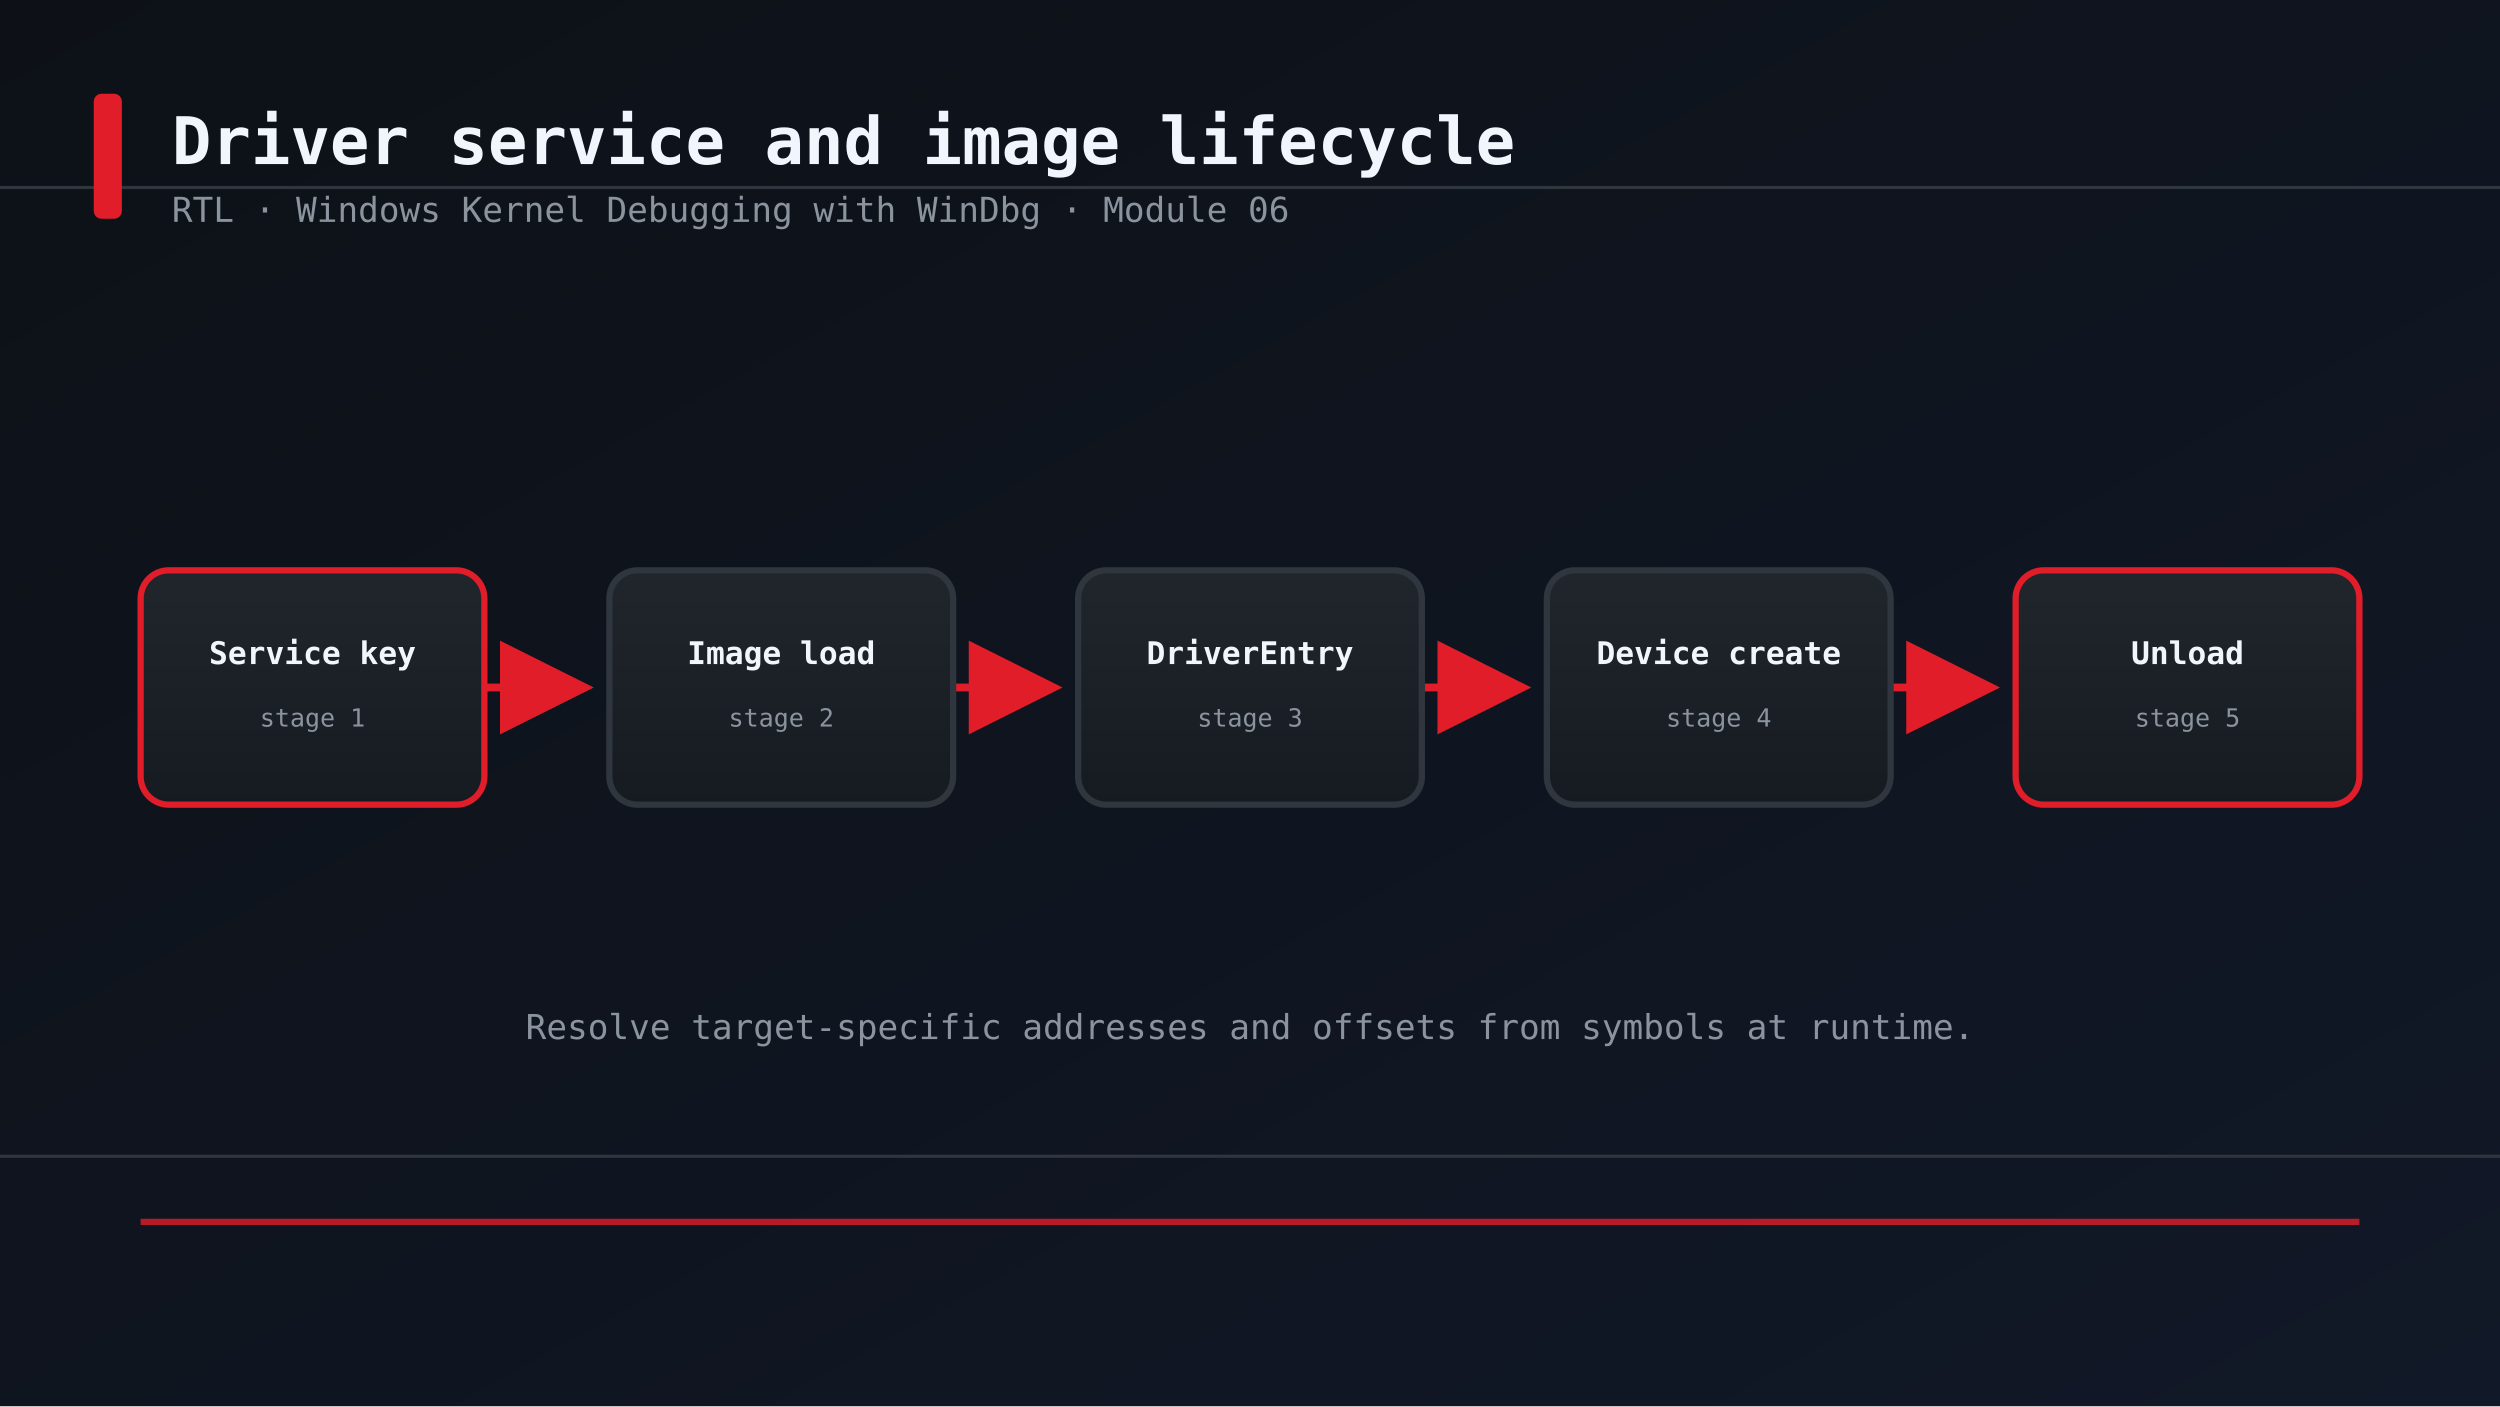
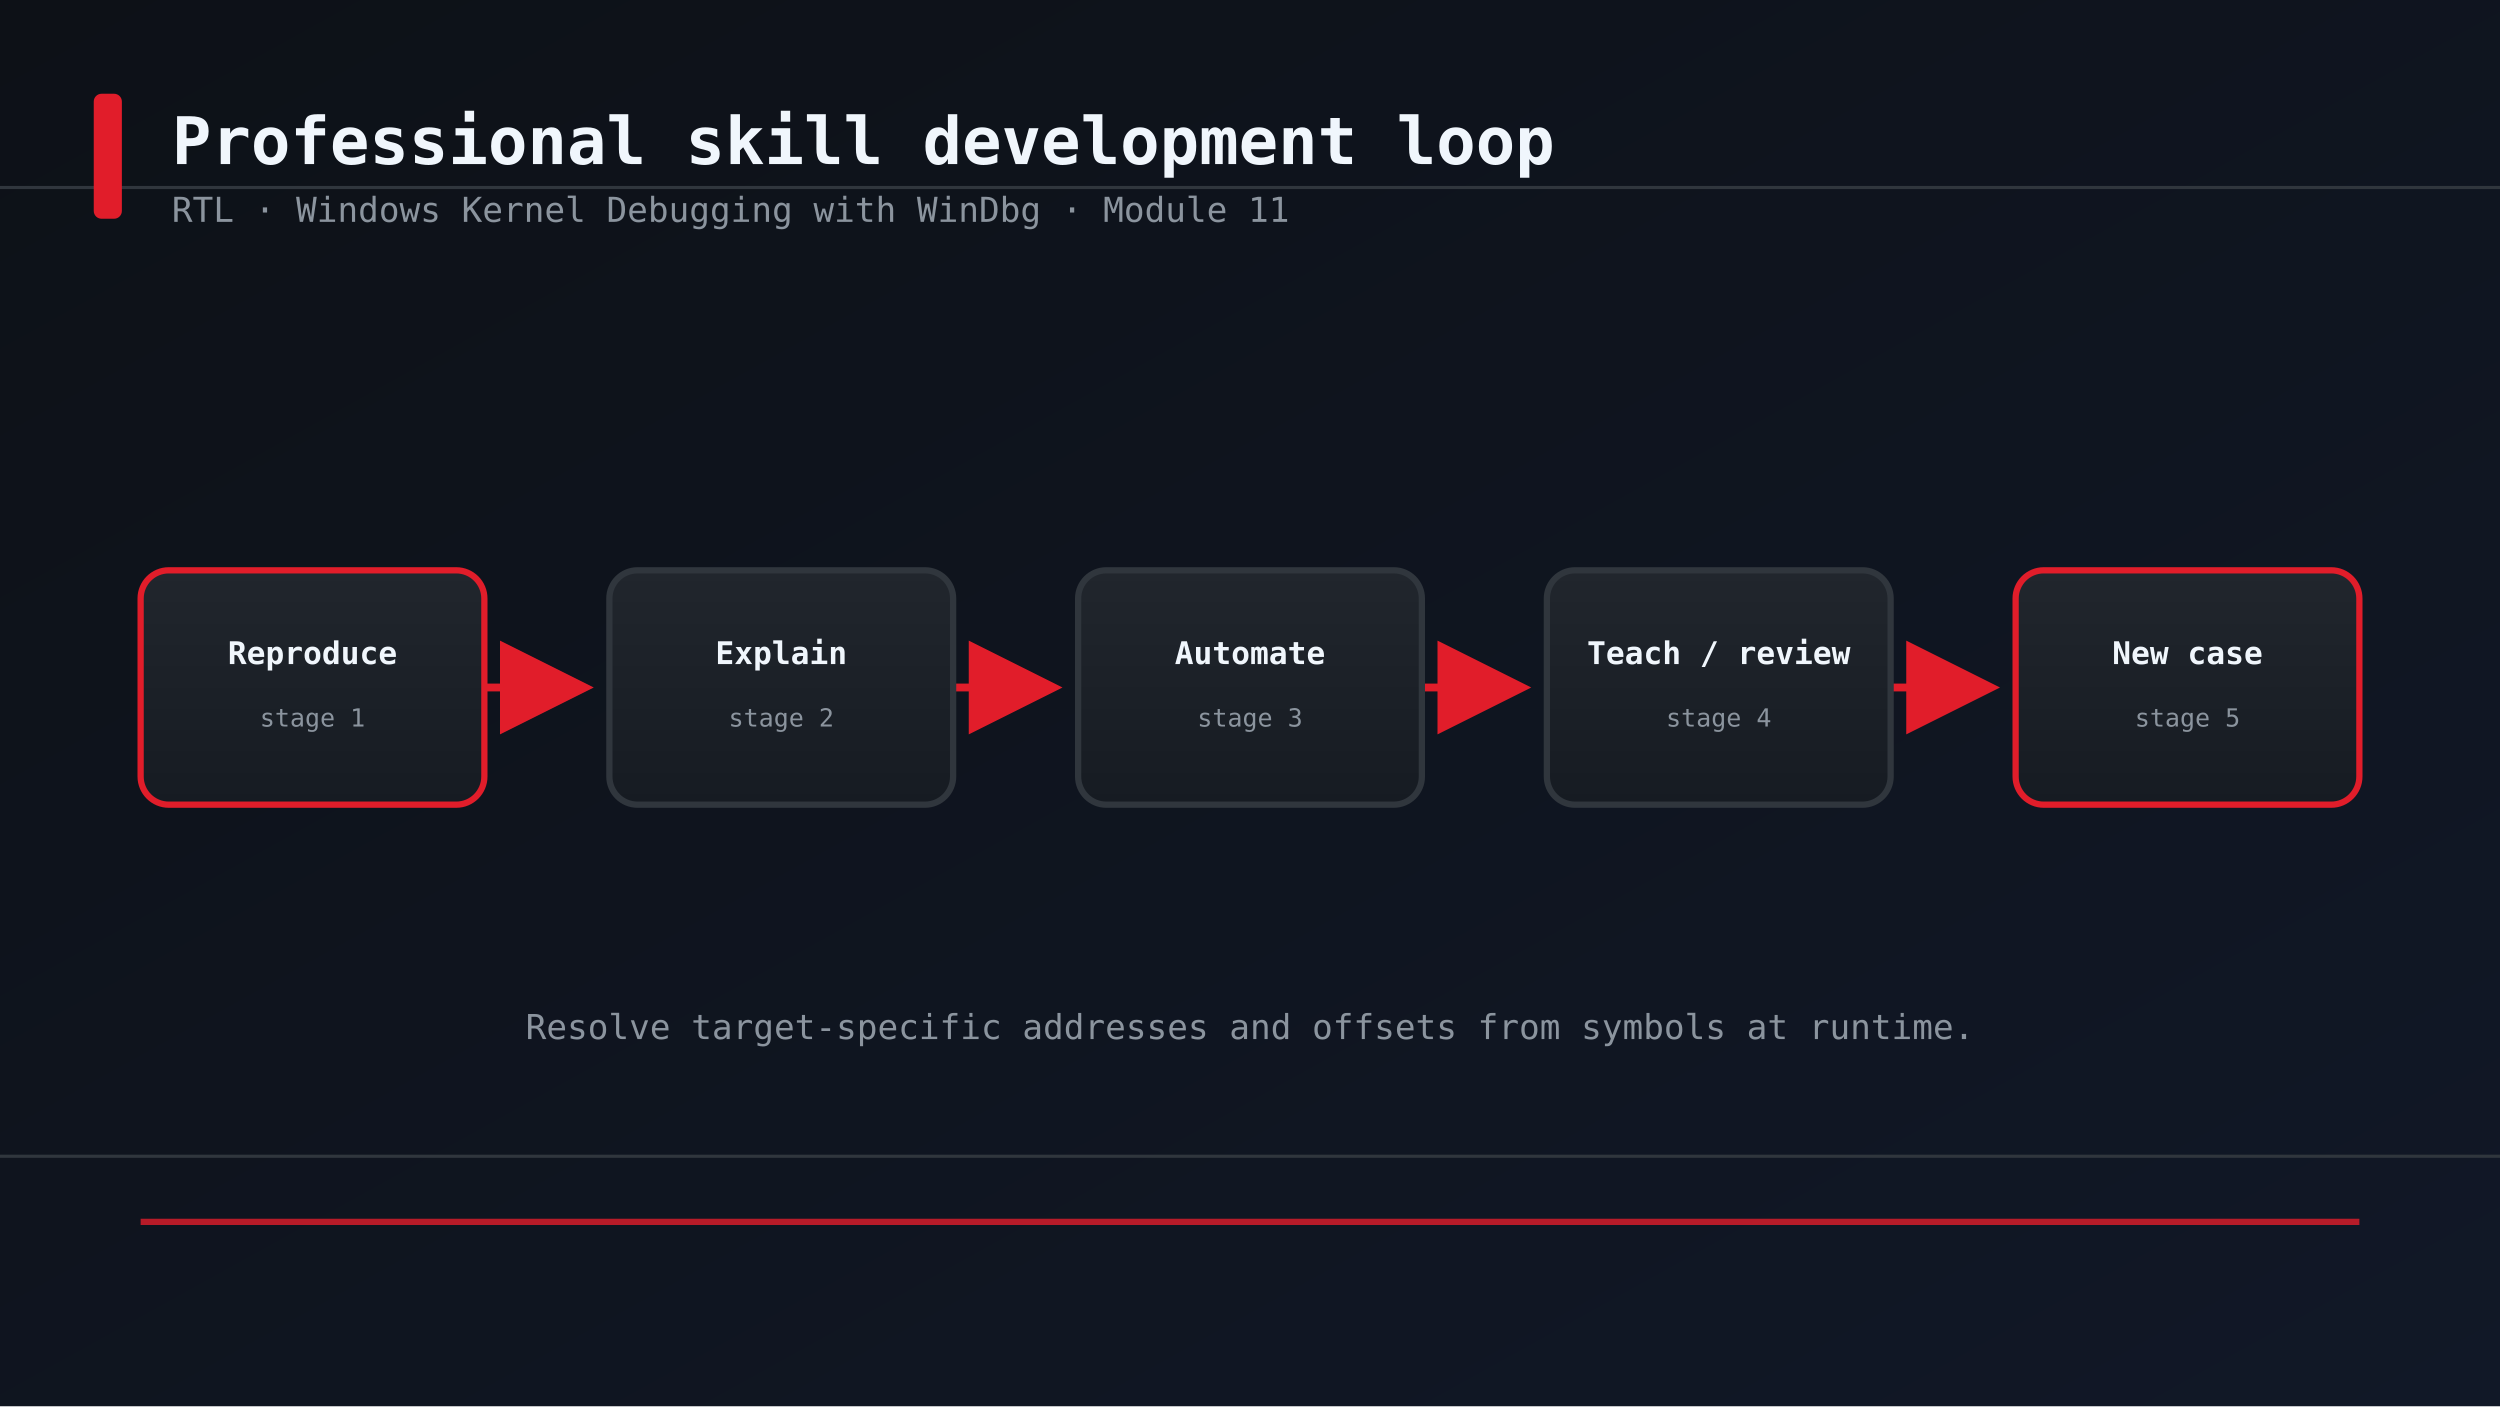
<svg xmlns="http://www.w3.org/2000/svg" viewBox="0 0 1600 900" width="100%" role="img" aria-labelledby="title desc">
  <defs>
    <linearGradient id="bg" x1="0" y1="0" x2="1" y2="1">
      <stop offset="0" stop-color="#0d1117" />
      <stop offset="1" stop-color="#111827" />
    </linearGradient>
    <linearGradient id="panel" x1="0" y1="0" x2="0" y2="1">
      <stop offset="0" stop-color="#21262d" />
      <stop offset="1" stop-color="#161b22" />
    </linearGradient>
    <marker id="arrow" markerWidth="12" markerHeight="12" refX="10" refY="6" orient="auto">
      <path d="M0,0 L12,6 L0,12 z" fill="#e11d2a" />
    </marker>
    <style>
      .title { fill:#f0f6fc; font:700 42px ui-monospace,SFMono-Regular,Consolas,monospace; }
      .subtitle { fill:#8b949e; font:22px ui-monospace,SFMono-Regular,Consolas,monospace; }
      .label { fill:#f0f6fc; font:700 20px ui-monospace,SFMono-Regular,Consolas,monospace; }
      .small { fill:#8b949e; font:16px ui-monospace,SFMono-Regular,Consolas,monospace; }
      .arrow { stroke:#e11d2a; stroke-width:5; marker-end:url(#arrow); }
    </style>
  </defs>
  <rect width="1600" height="900" fill="url(#bg)" />
  <path d="M0 120 H1600 M0 740 H1600" stroke="#30363d" stroke-width="2" />
  <rect x="60" y="60" width="18" height="80" rx="5" fill="#e11d2a" />
-   <text x="110" y="105" class="title">Driver service and image lifecycle</text>
-   <text x="110" y="142" class="subtitle">RTL · Windows Kernel Debugging with WinDbg · Module 06</text>
+   <text x="110" y="105" class="title">Professional skill development loop</text>
+   <text x="110" y="142" class="subtitle">RTL · Windows Kernel Debugging with WinDbg · Module 11</text>
  <line x1="310" y1="440" x2="370" y2="440" class="arrow" />
  <line x1="610" y1="440" x2="670" y2="440" class="arrow" />
  <line x1="910" y1="440" x2="970" y2="440" class="arrow" />
  <line x1="1210" y1="440" x2="1270" y2="440" class="arrow" />
  <g>
    <rect x="90" y="365" width="220" height="150" rx="18" fill="url(#panel)" stroke="#e11d2a" stroke-width="4" />
-     <text x="200" y="425" text-anchor="middle" class="label">Service key</text>
+     <text x="200" y="425" text-anchor="middle" class="label">Reproduce</text>
    <text x="200" y="465" text-anchor="middle" class="small">stage 1</text>
  </g>
  <g>
    <rect x="390" y="365" width="220" height="150" rx="18" fill="url(#panel)" stroke="#30363d" stroke-width="4" />
-     <text x="500" y="425" text-anchor="middle" class="label">Image load</text>
+     <text x="500" y="425" text-anchor="middle" class="label">Explain</text>
    <text x="500" y="465" text-anchor="middle" class="small">stage 2</text>
  </g>
  <g>
    <rect x="690" y="365" width="220" height="150" rx="18" fill="url(#panel)" stroke="#30363d" stroke-width="4" />
-     <text x="800" y="425" text-anchor="middle" class="label">DriverEntry</text>
+     <text x="800" y="425" text-anchor="middle" class="label">Automate</text>
    <text x="800" y="465" text-anchor="middle" class="small">stage 3</text>
  </g>
  <g>
    <rect x="990" y="365" width="220" height="150" rx="18" fill="url(#panel)" stroke="#30363d" stroke-width="4" />
-     <text x="1100" y="425" text-anchor="middle" class="label">Device create</text>
+     <text x="1100" y="425" text-anchor="middle" class="label">Teach / review</text>
    <text x="1100" y="465" text-anchor="middle" class="small">stage 4</text>
  </g>
  <g>
    <rect x="1290" y="365" width="220" height="150" rx="18" fill="url(#panel)" stroke="#e11d2a" stroke-width="4" />
-     <text x="1400" y="425" text-anchor="middle" class="label">Unload</text>
+     <text x="1400" y="425" text-anchor="middle" class="label">New case</text>
    <text x="1400" y="465" text-anchor="middle" class="small">stage 5</text>
  </g>
  <text x="800" y="665" text-anchor="middle" class="subtitle">Resolve target-specific addresses and offsets from symbols at runtime.</text>
  <rect x="90" y="780" width="1420" height="4" fill="#e11d2a" opacity=".8" />
</svg>
